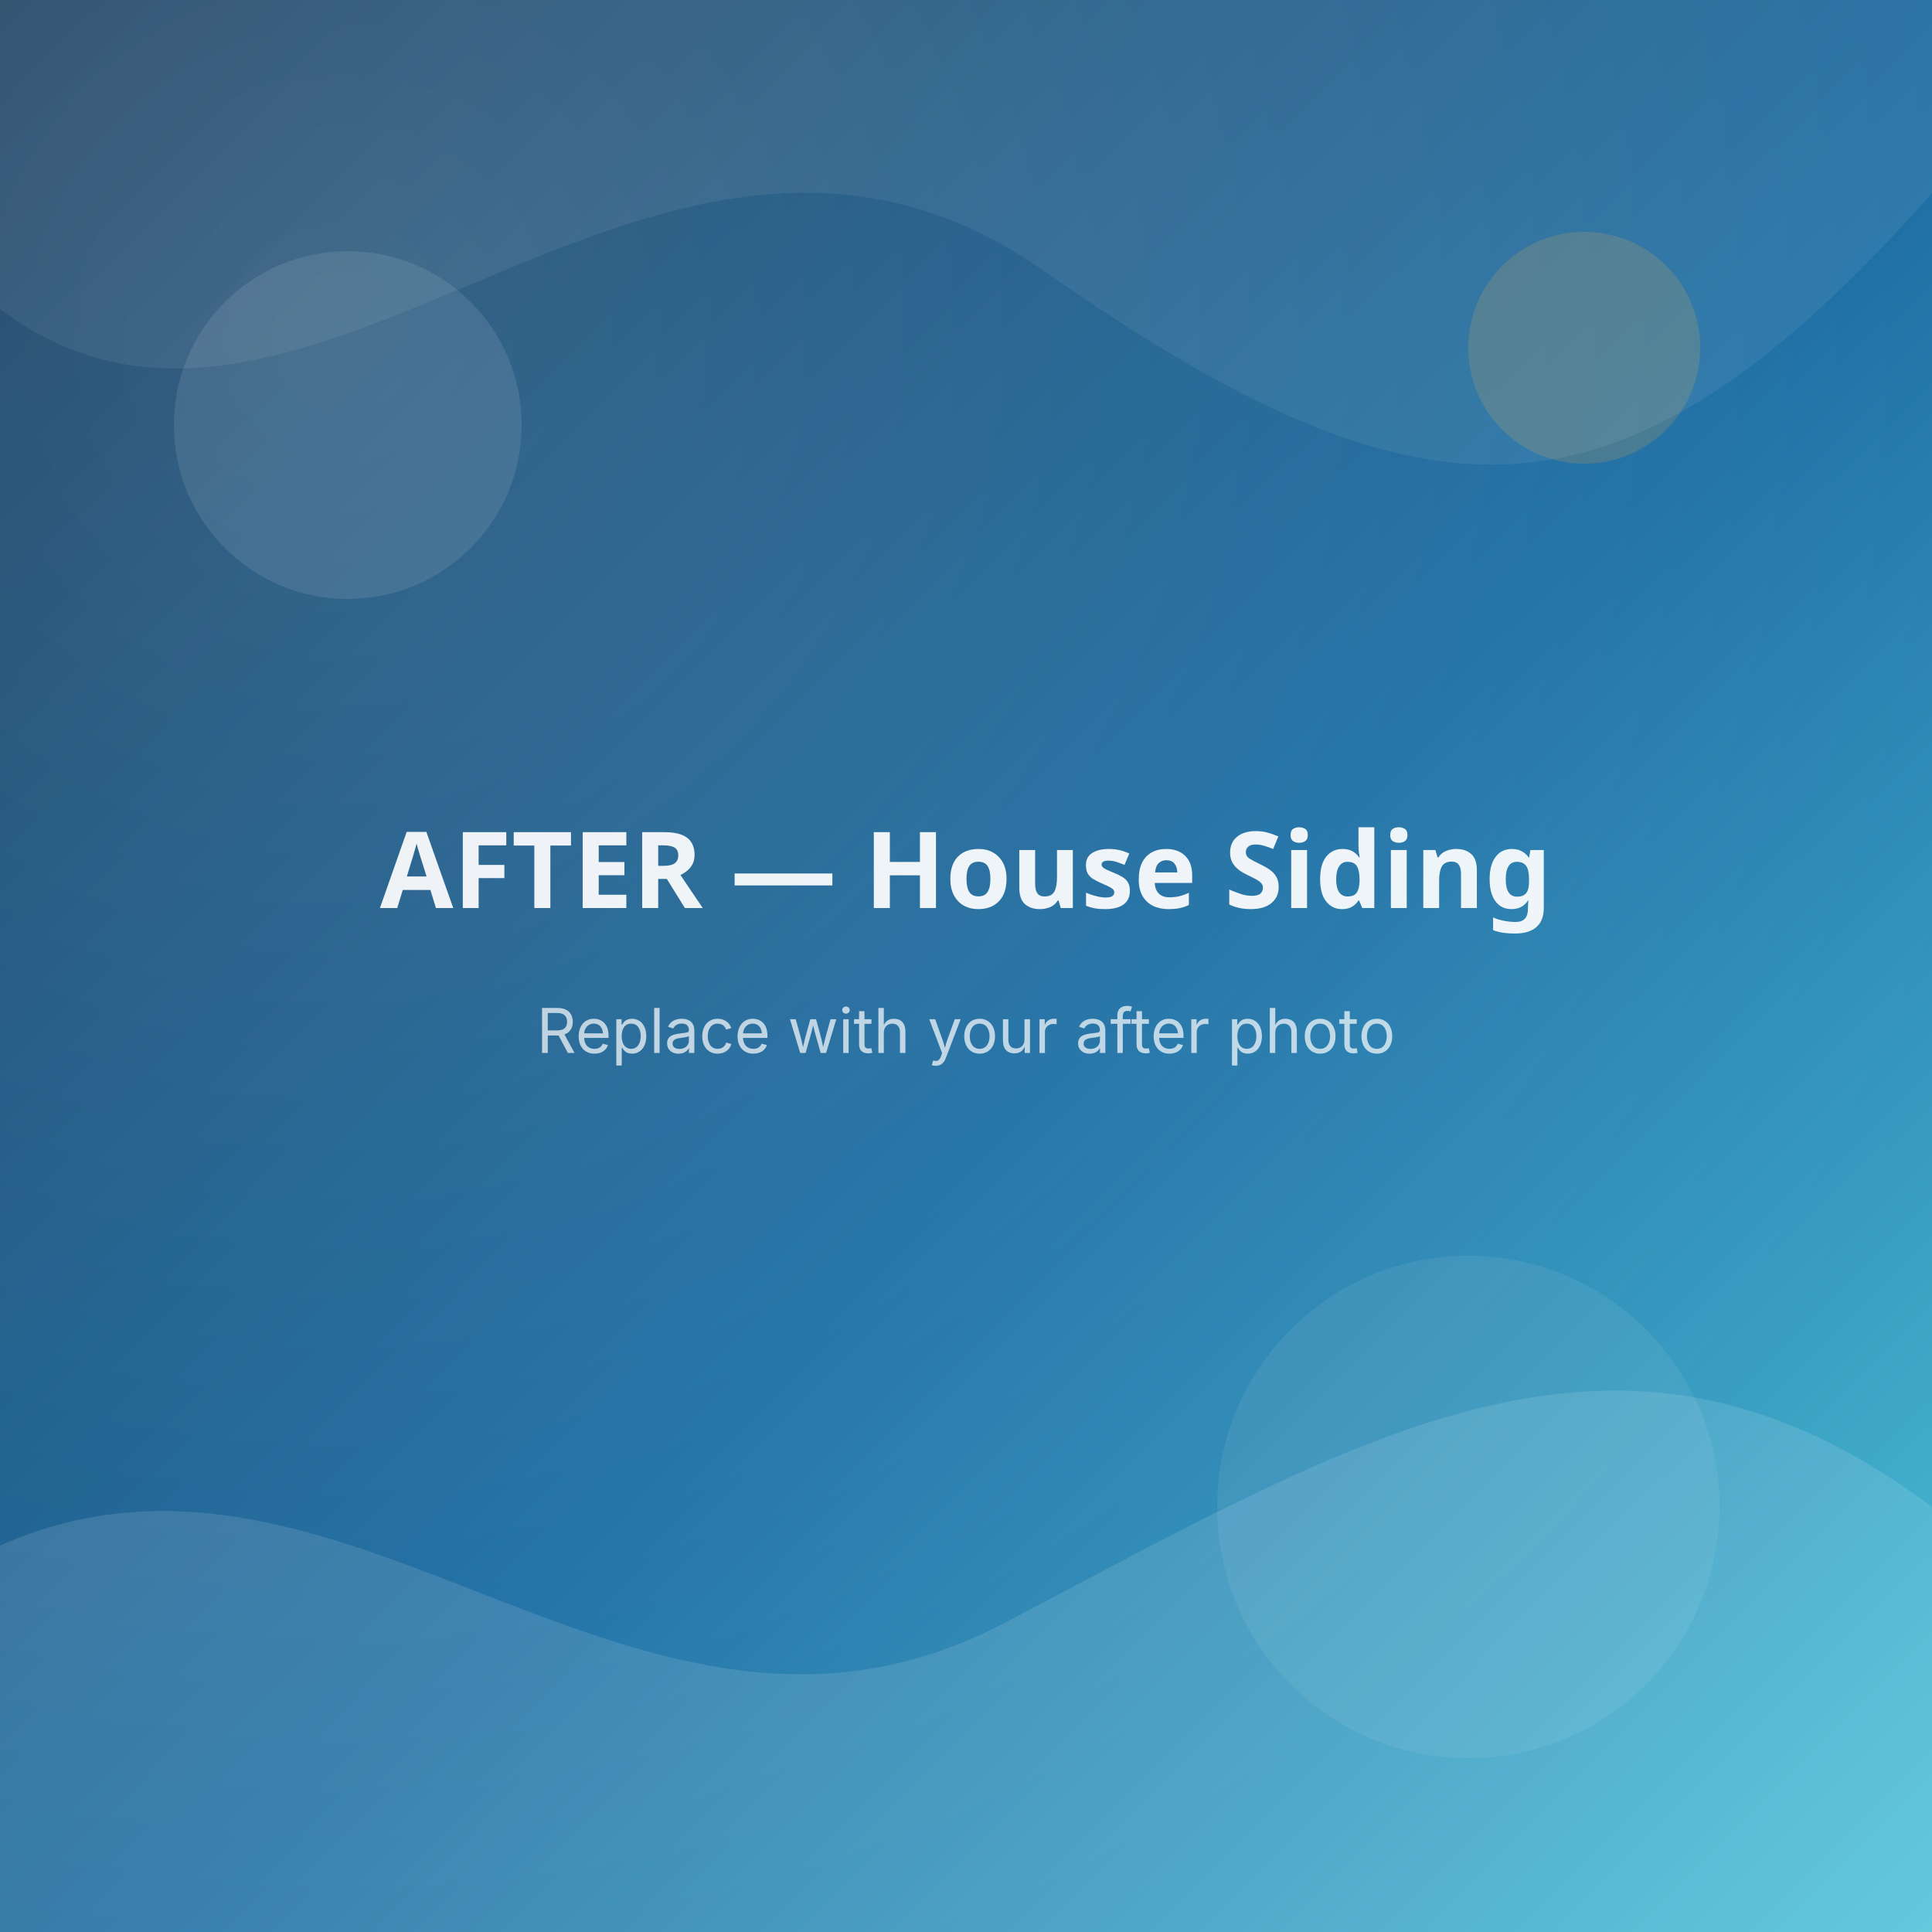
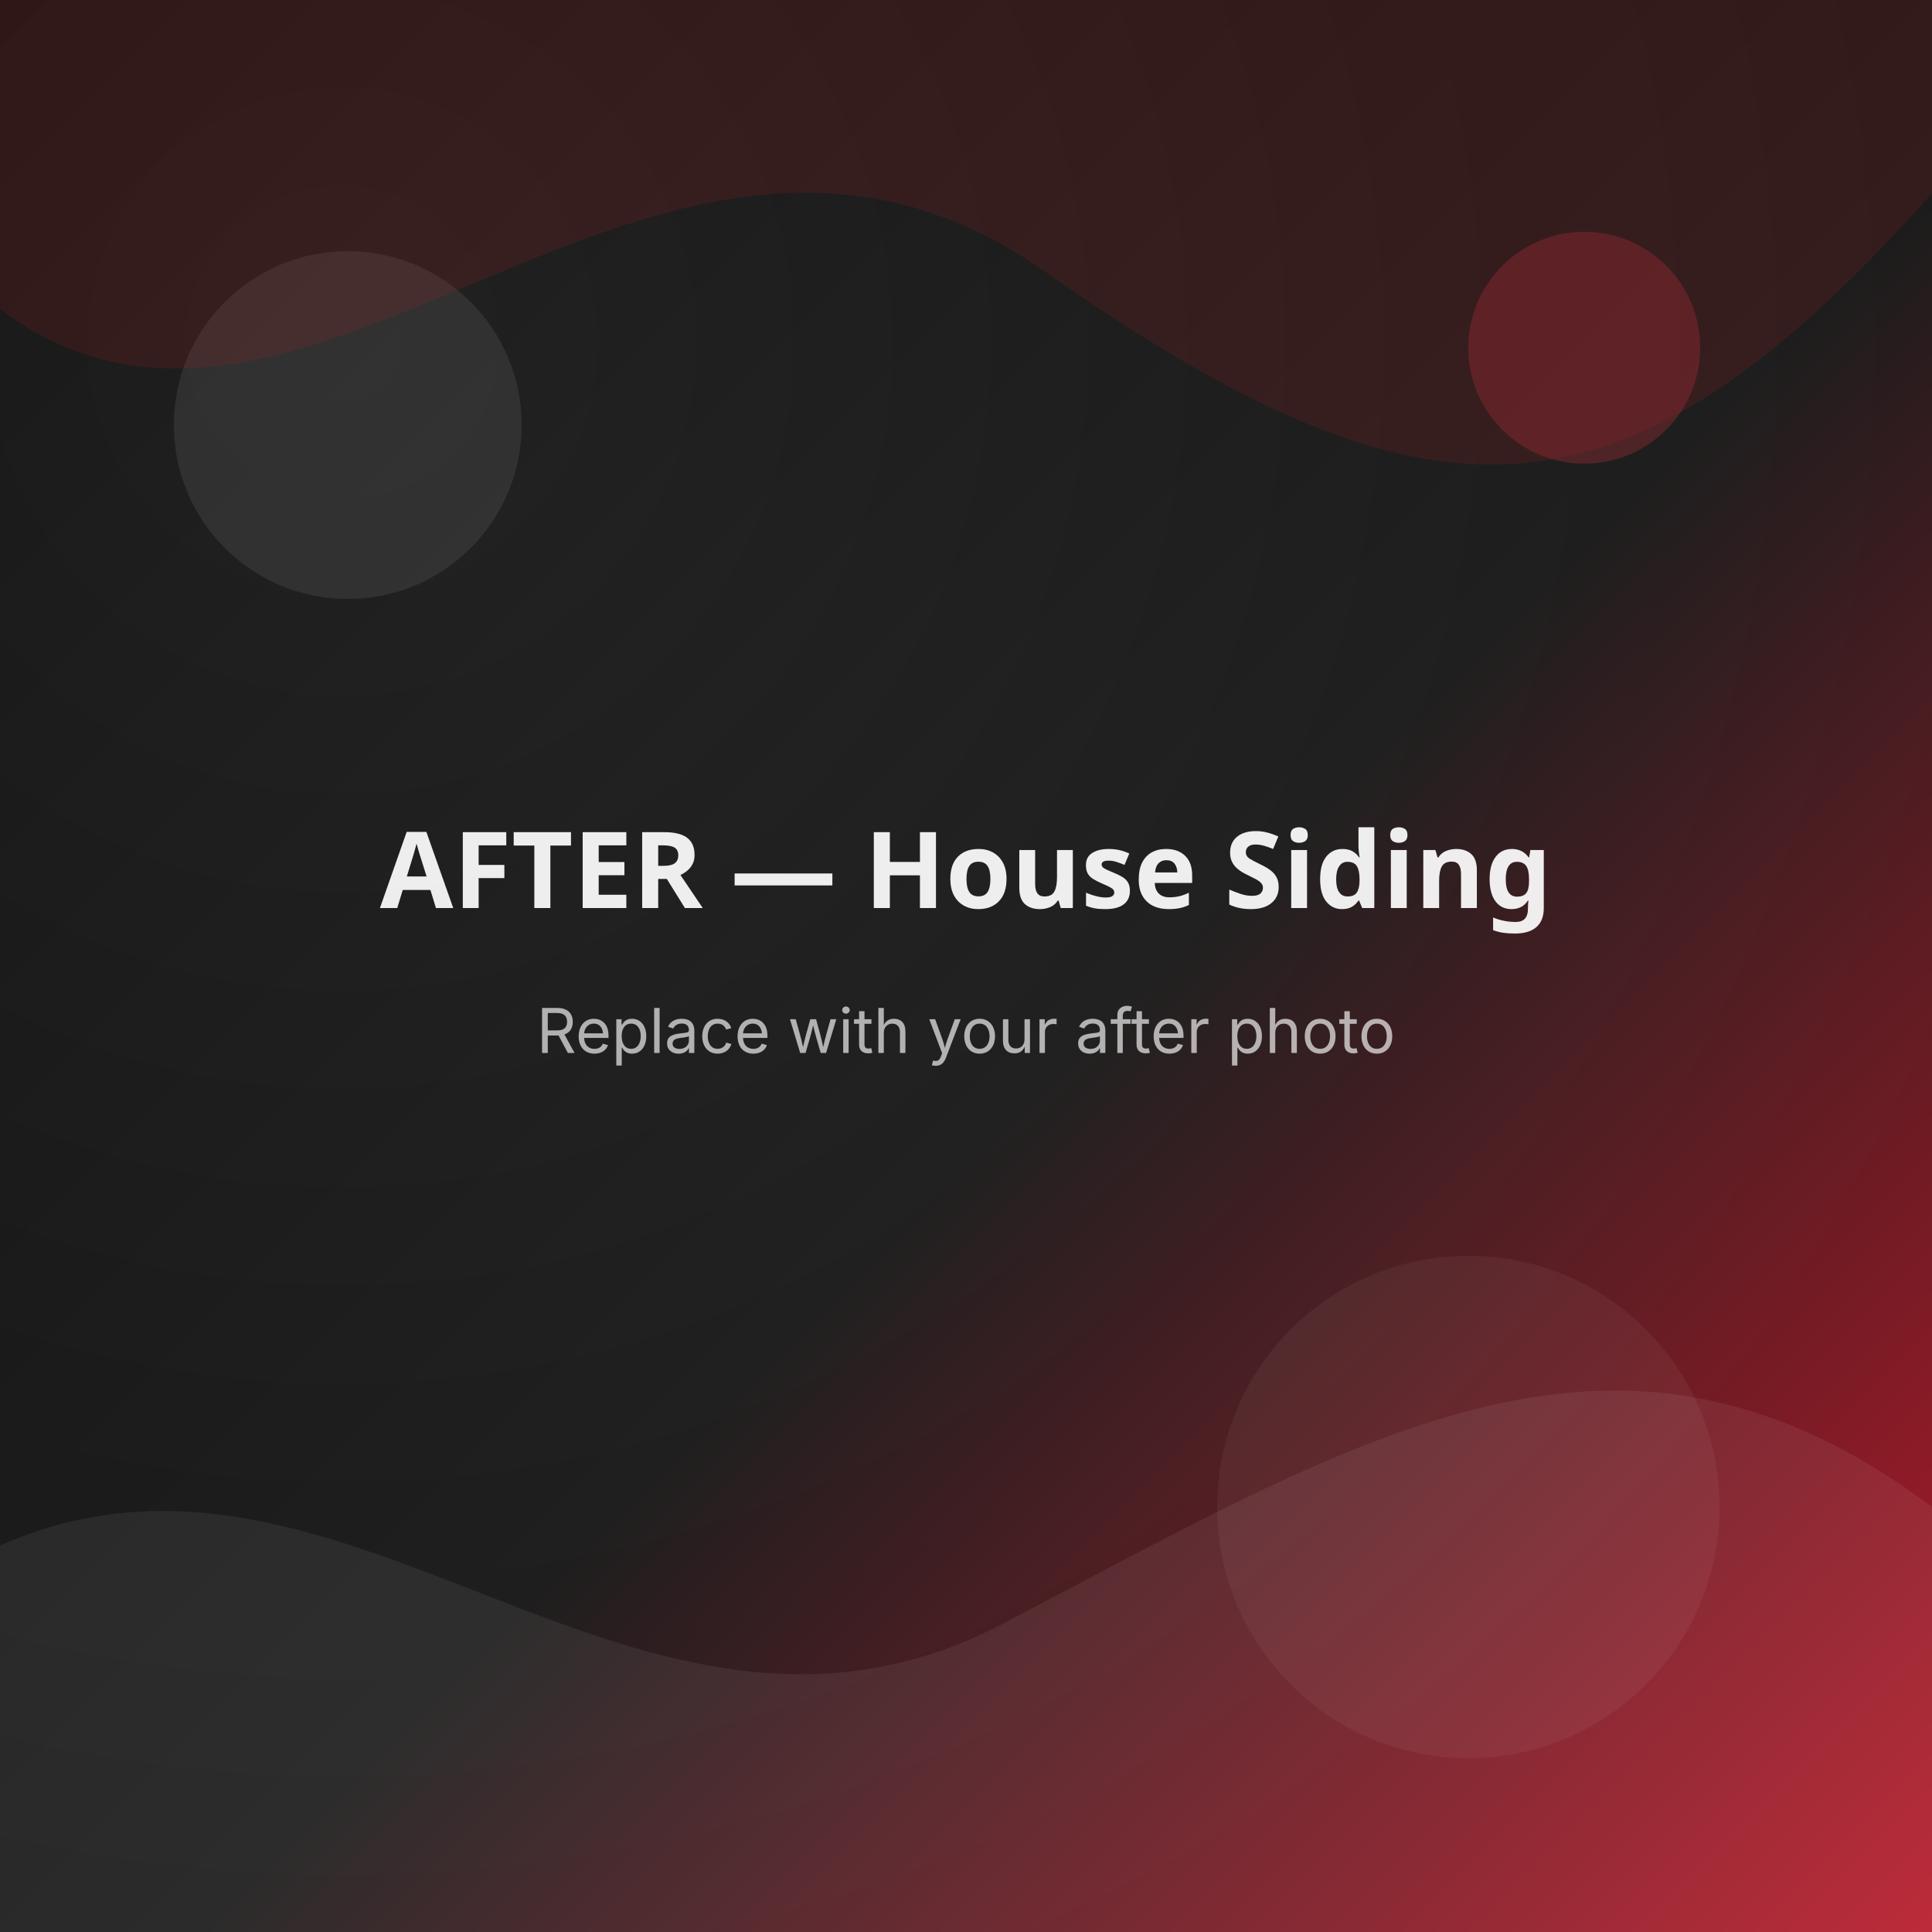
<svg xmlns="http://www.w3.org/2000/svg" width="900" height="900" viewBox="0 0 900 900" role="img" aria-label="AFTER — House Siding">
  <defs>
    <linearGradient id="bg" x1="0" y1="0" x2="1" y2="1">
-       <stop offset="0%" stop-color="#0e3457" />
-       <stop offset="55%" stop-color="#1c6ea4" />
-       <stop offset="100%" stop-color="#4fc3d9" />
+       <stop offset="0%" stop-color="#0a0a0a" />
+       <stop offset="55%" stop-color="#1a1a1a" />
+       <stop offset="100%" stop-color="#b91c2c" />
    </linearGradient>
    <radialGradient id="glow" cx="0.18" cy="0.18" r="0.9">
-       <stop offset="0%" stop-color="rgba(255,255,255,0.28)" />
+       <stop offset="0%" stop-color="rgba(255,255,255,0.14)" />
      <stop offset="100%" stop-color="rgba(255,255,255,0)" />
    </radialGradient>
  </defs>
  <rect width="100%" height="100%" fill="url(#bg)" />
  <rect width="100%" height="100%" fill="url(#glow)" opacity="0.5" />
-   <circle cx="162.0" cy="198.0" r="81.0" fill="rgba(255,255,255,0.10)" />
-   <circle cx="738.0" cy="162.0" r="54.0" fill="rgba(217,169,78,0.20)" />
-   <circle cx="684.0" cy="702.0" r="117.0" fill="rgba(255,255,255,0.07)" />
-   <path d="M0 720.0 C 162.0 648.0, 297.0 846.0, 468.0 756.0 S 756.0 594.0, 900 702.0 V 900 H 0 Z" fill="rgba(255,255,255,0.12)" />
-   <path d="M0 144.0 C 144.0 252, 306.0 0, 486 126 S 756.0 252, 900 90.0 V0 H0 Z" fill="rgba(255,255,255,0.07)" />
+   <circle cx="162.0" cy="198.0" r="81.0" fill="rgba(255,255,255,0.08)" />
+   <circle cx="738.0" cy="162.0" r="54.0" fill="rgba(230,57,70,0.24)" />
+   <circle cx="684.0" cy="702.0" r="117.0" fill="rgba(255,255,255,0.05)" />
+   <path d="M0 720.0 C 162.0 648.0, 297.0 846.0, 468.0 756.0 S 756.0 594.0, 900 702.0 V 900 H 0 Z" fill="rgba(255,255,255,0.07)" />
+   <path d="M0 144.0 C 144.0 252, 306.0 0, 486 126 S 756.0 252, 900 90.0 V0 H0 Z" fill="rgba(200,30,40,0.14)" />
  <text x="50%" y="423.0" text-anchor="middle" font-family="Poppins, sans-serif" font-size="49.5" font-weight="700" fill="rgba(255,255,255,0.92)">AFTER — House Siding</text>
-   <text x="50%" y="490.5" text-anchor="middle" font-family="Inter, sans-serif" font-size="28.8" fill="rgba(255,255,255,0.7)">Replace with your after photo</text>
+   <text x="50%" y="490.5" text-anchor="middle" font-family="Inter, sans-serif" font-size="28.8" fill="rgba(255,255,255,0.65)">Replace with your after photo</text>
</svg>
